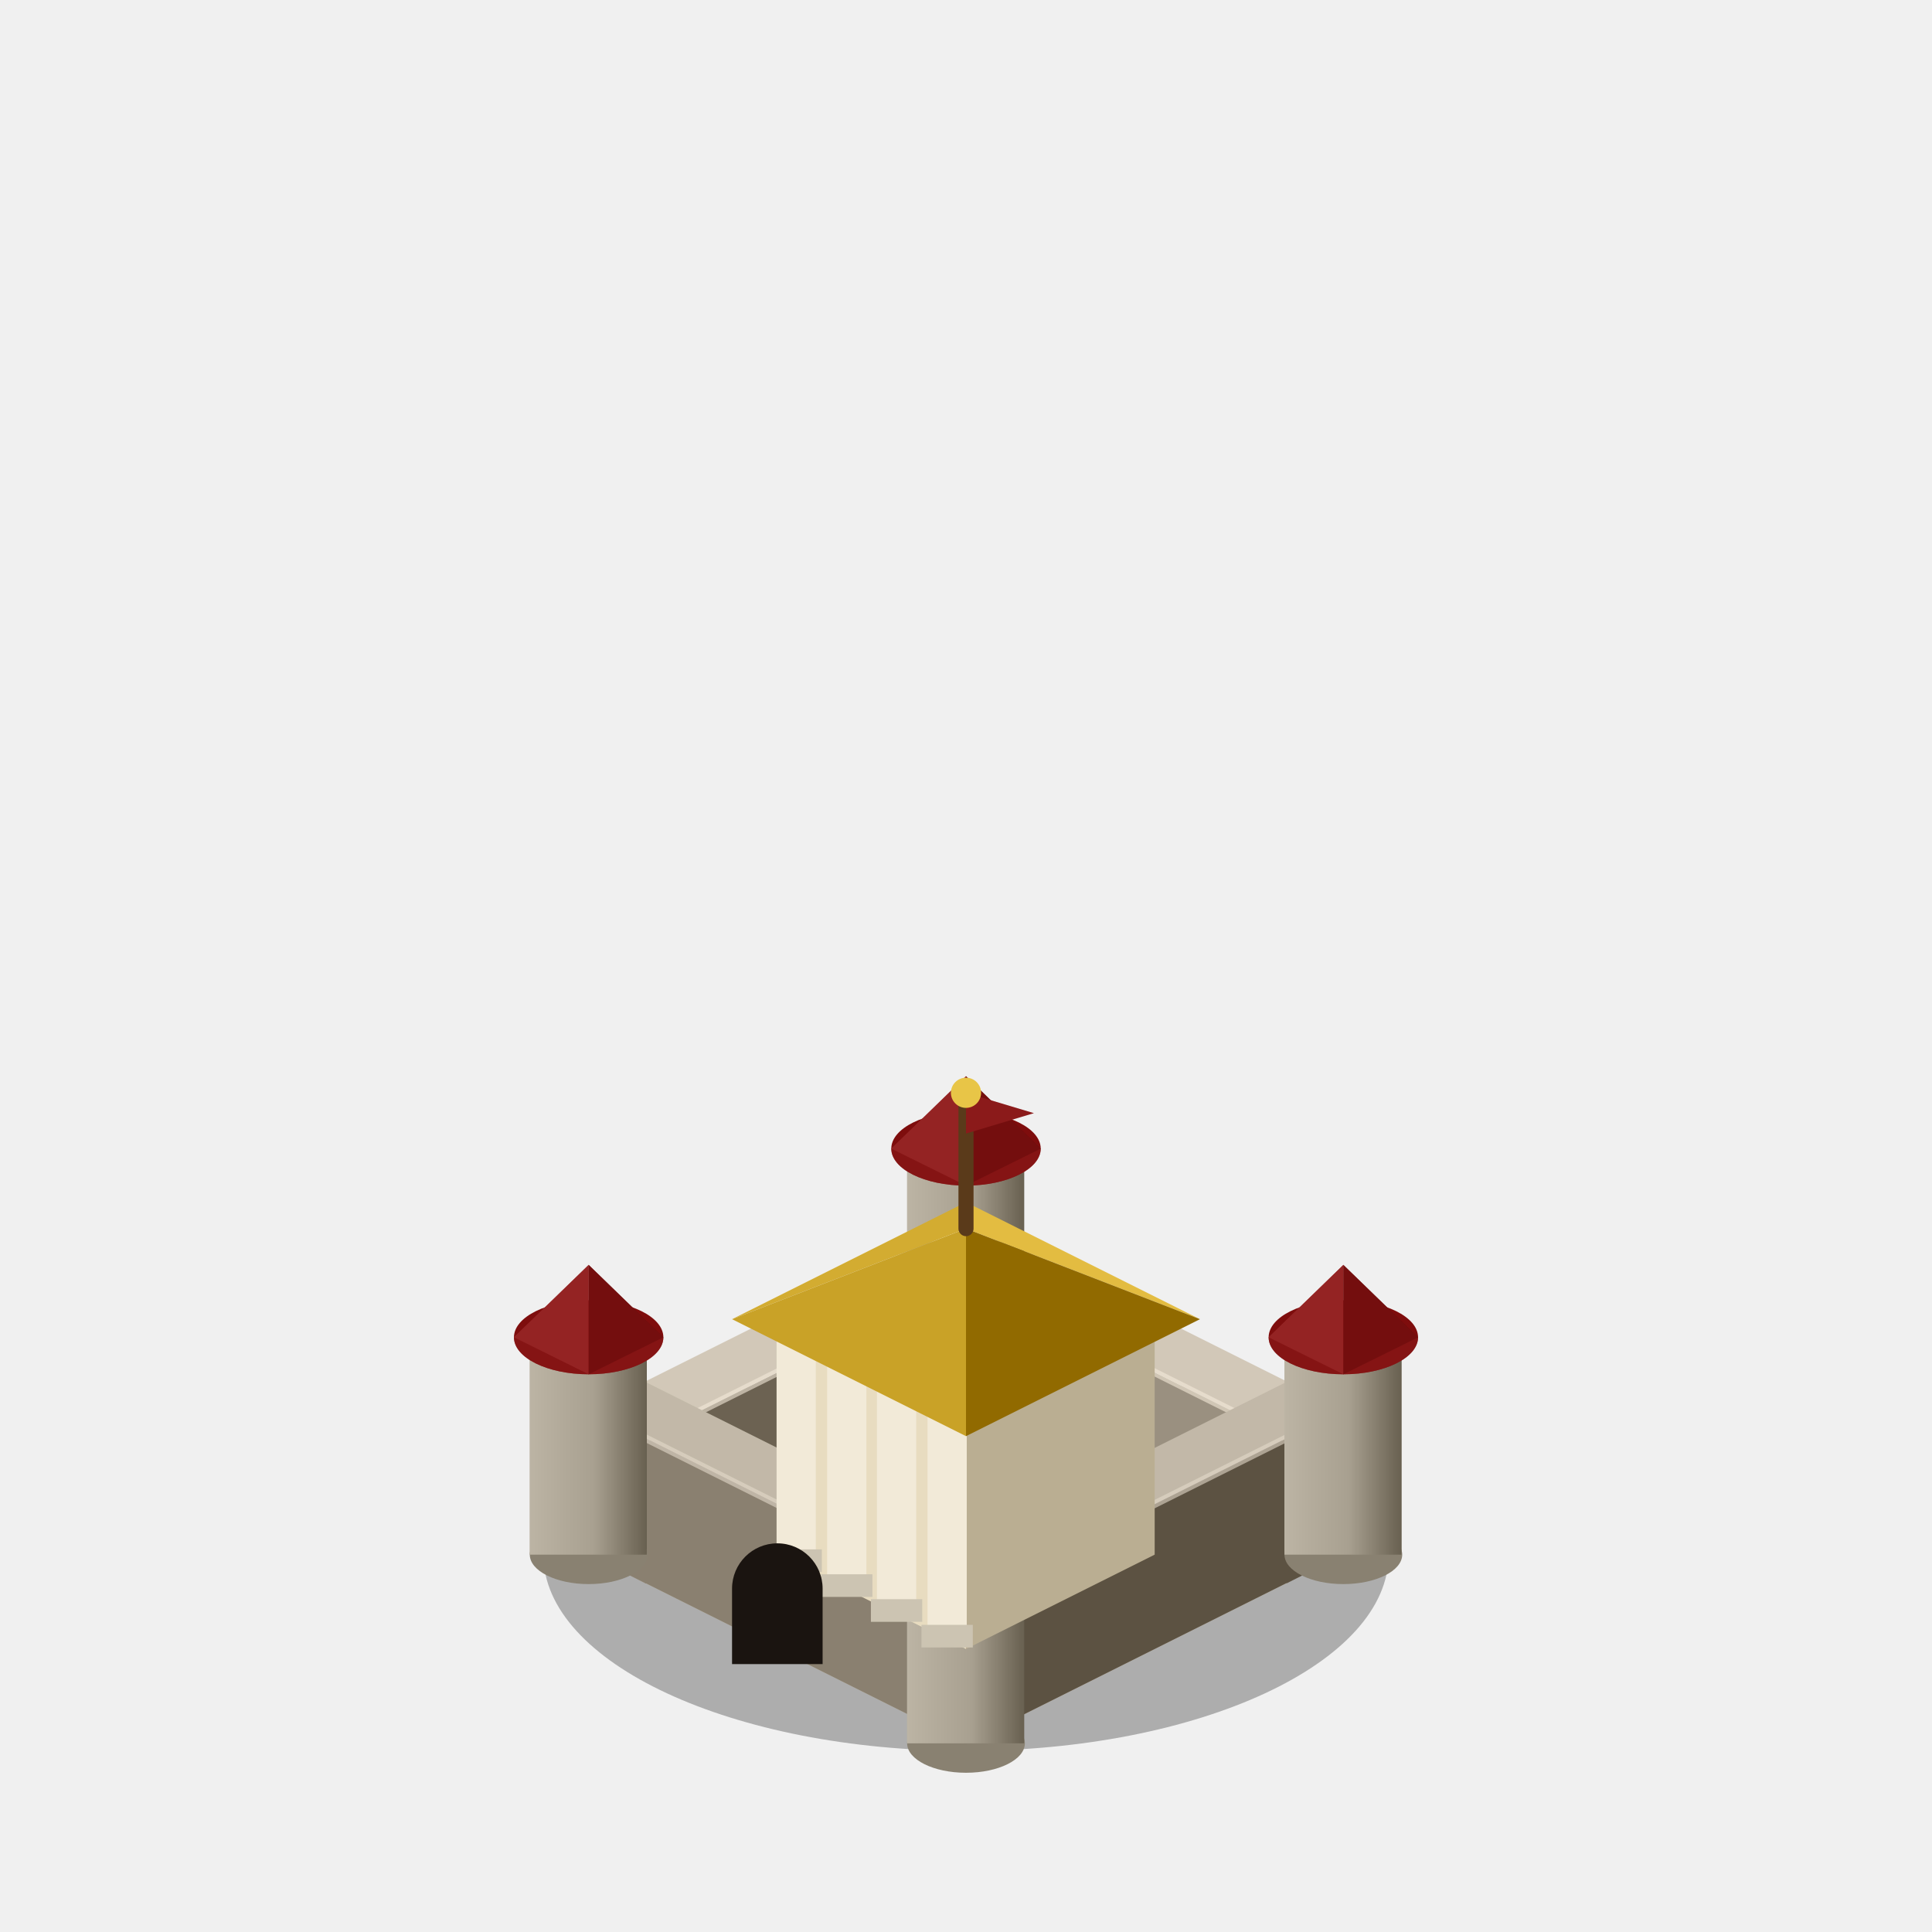
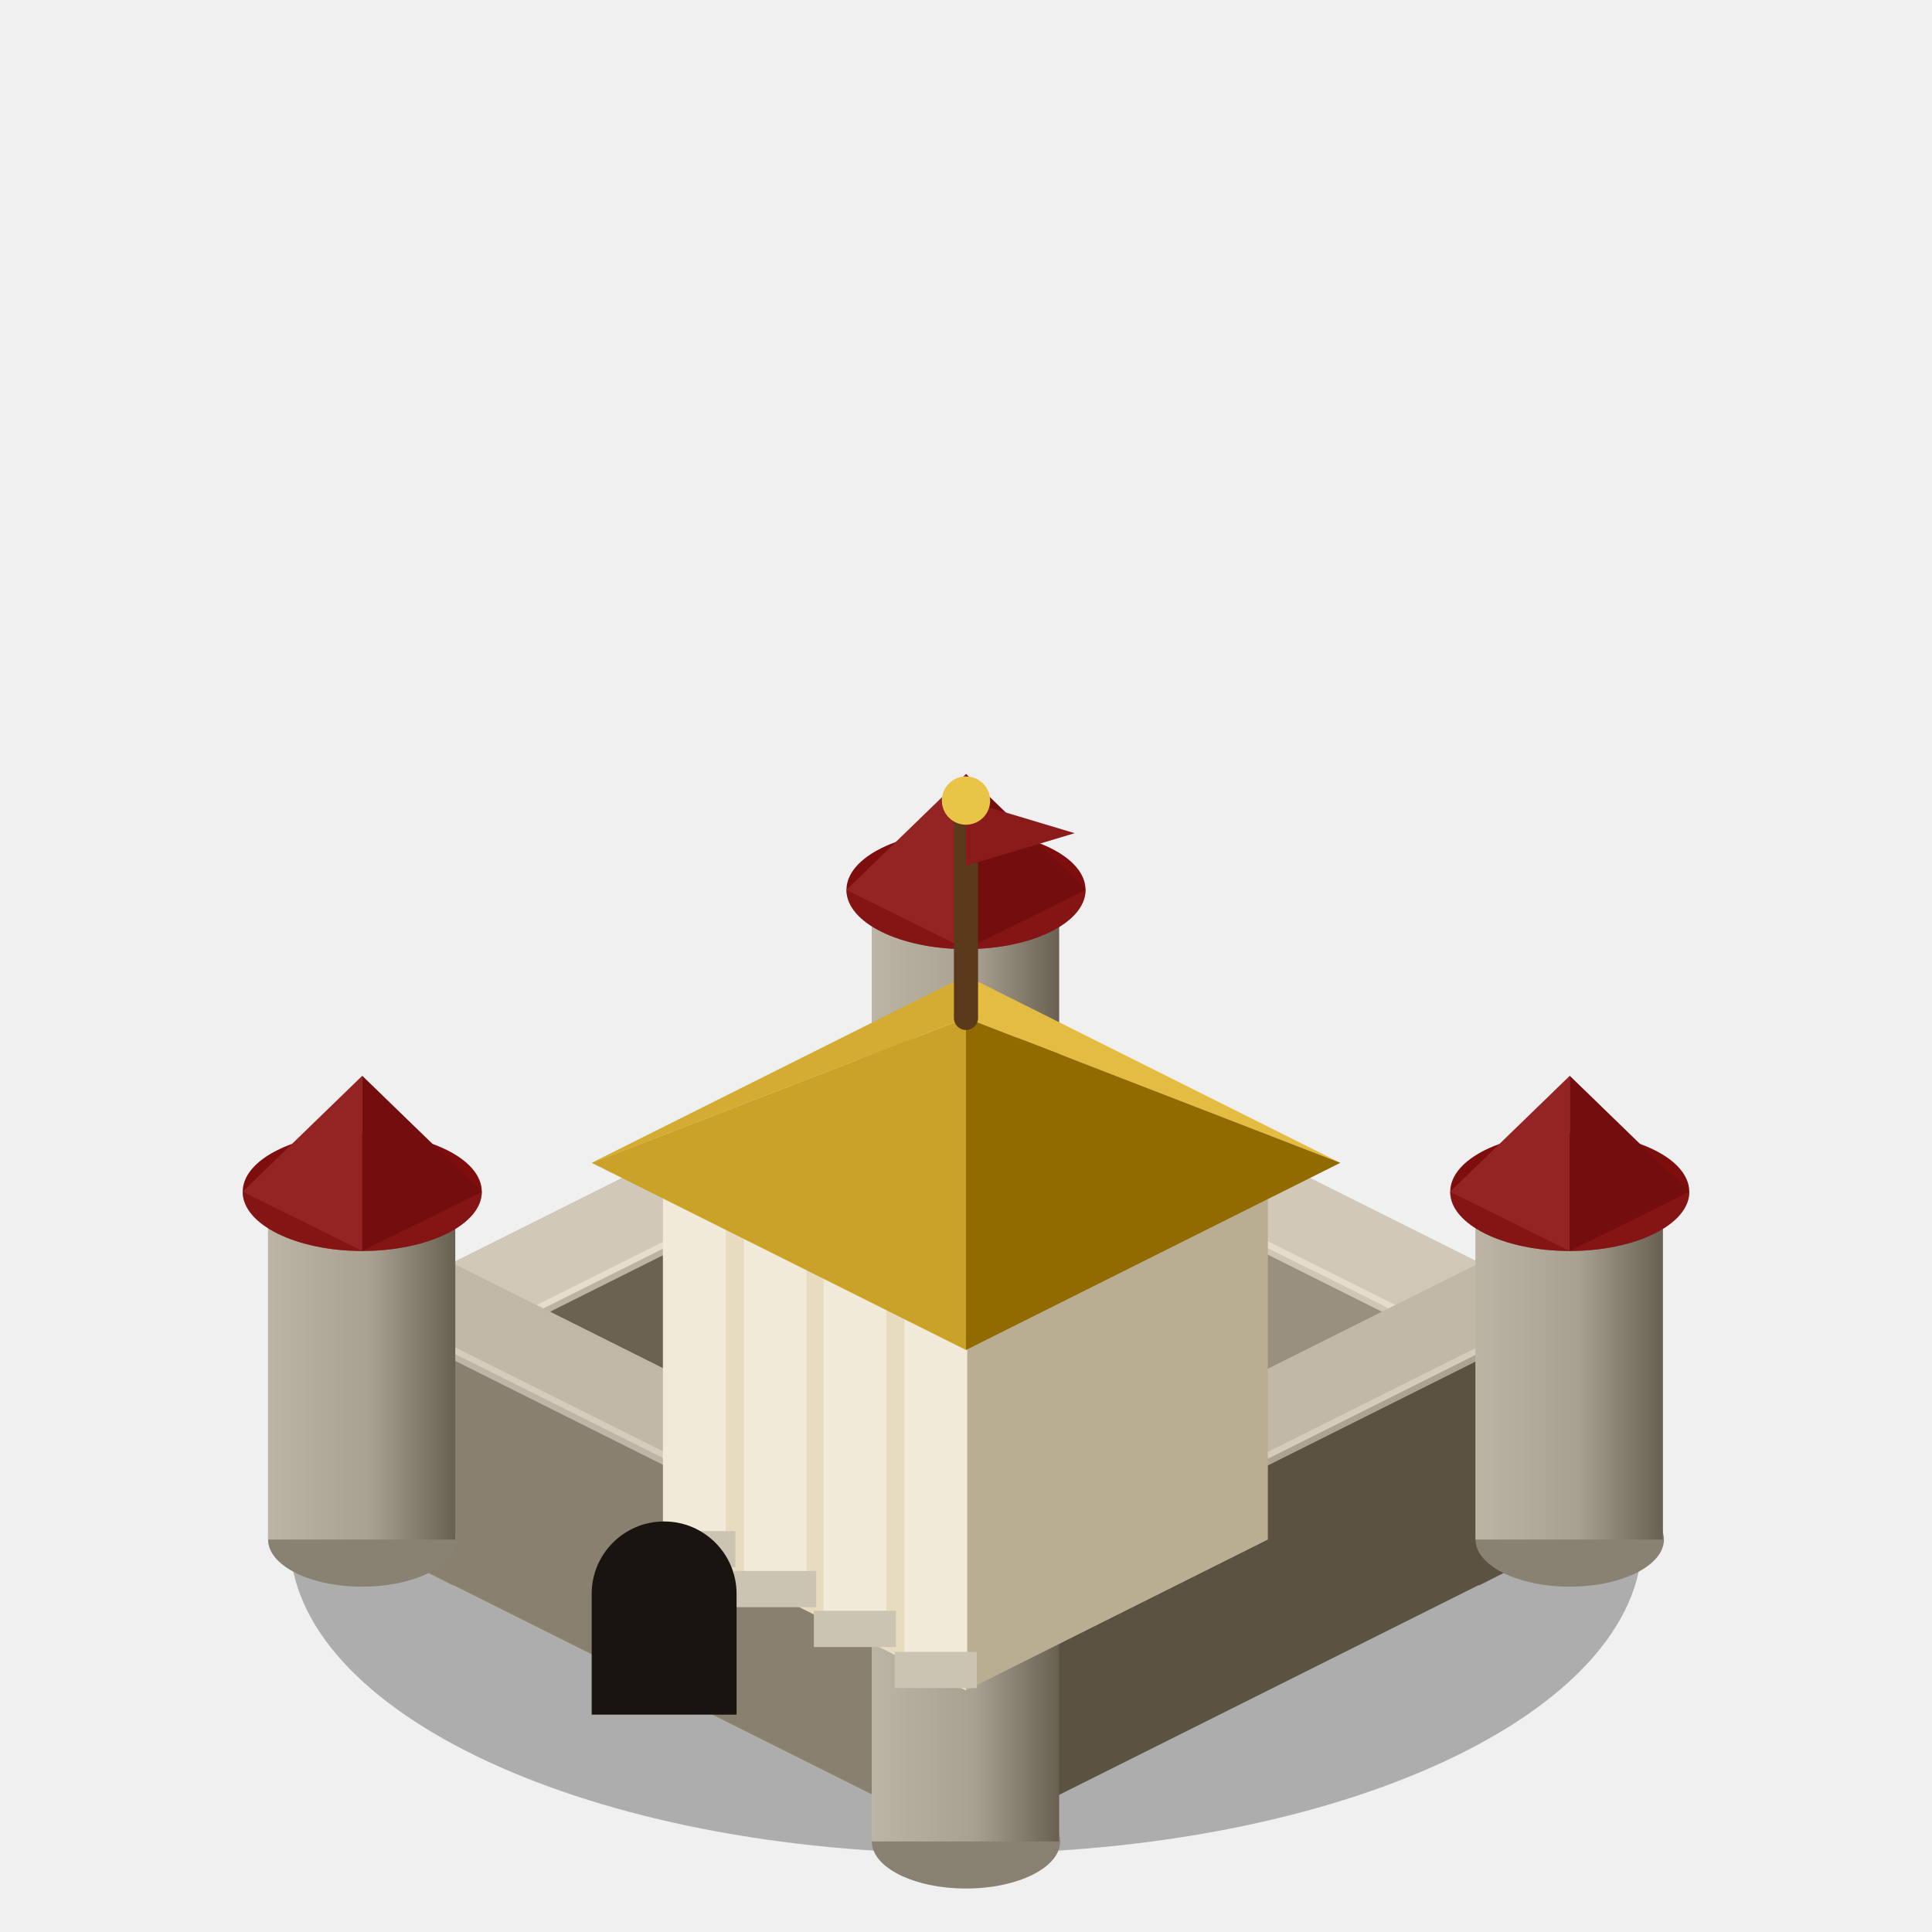
<svg xmlns="http://www.w3.org/2000/svg" viewBox="0 0 256 256" width="256" height="256">
  <defs>
    <pattern id="gtex" width="6" height="6" patternUnits="userSpaceOnUse">
      <circle cx="1.5" cy="1.5" r="0.8" fill="#000" opacity="0.18" />
      <circle cx="4.5" cy="4" r="0.6" fill="#fff" opacity="0.18" />
    </pattern>
    <pattern id="stripes" width="8" height="8" patternUnits="userSpaceOnUse" patternTransform="rotate(45)">
      <rect width="4" height="8" fill="#fff" opacity="0.35" />
    </pattern>
  </defs>
-   <g transform="translate(28,136) scale(1.0)">
+   <g transform="translate(-32,92) scale(1.6)">
    <ellipse cx="100" cy="70" rx="56" ry="26" fill="#000" opacity="0.28" />
    <polygon points="100,45 150,70 100,95 50,70" fill="#b8a888" opacity="0.9" />
    <polygon points="92.5,48.8 142.5,73.8 142.5,54.6 92.5,29.6" fill="#9a9080" />
    <polygon points="142.5,73.8 150,70 150,50.8 142.5,54.6" fill="#6c6252" />
    <polygon points="100,25.8 150,50.8 142.5,54.6 92.5,29.6" fill="#d2c8b8" />
    <polyline points="92.5,29.6 142.5,54.6 150,50.8" fill="none" stroke="#f3e9d9" stroke-width="1" opacity="0.6" />
    <polygon points="50,70 57.5,73.8 57.5,54.6 50,50.8" fill="#9a9080" />
    <polygon points="57.5,73.8 107.5,48.8 107.5,29.6 57.5,54.6" fill="#6c6252" />
    <polygon points="100,25.8 107.5,29.6 57.5,54.6 50,50.8" fill="#d2c8b8" />
    <polyline points="50,50.8 57.5,54.6 107.5,29.6" fill="none" stroke="#f3e9d9" stroke-width="1" opacity="0.6" />
    <polygon points="92.5,91.3 100,95 100,75.8 92.5,72.1" fill="#8a8070" />
    <polygon points="100,95 150,70 150,50.8 100,75.8" fill="#5c5242" />
    <polygon points="142.5,47.1 150,50.8 100,75.8 92.5,72.1" fill="#c2b8a8" />
    <polyline points="92.5,72.1 100,75.8 150,50.8" fill="none" stroke="#e3d9c9" stroke-width="1" opacity="0.6" />
    <polygon points="50,70 100,95 100,75.8 50,50.8" fill="#8a8070" />
    <polygon points="100,95 107.5,91.3 107.5,72.1 100,75.8" fill="#5c5242" />
    <polygon points="57.5,47.1 107.5,72.1 100,75.8 50,50.8" fill="#c2b8a8" />
    <polyline points="50,50.8 100,75.8 107.5,72.1" fill="none" stroke="#e3d9c9" stroke-width="1" opacity="0.6" />
    <defs>
      <linearGradient id="cyl1004512" x1="0" x2="1">
        <stop offset="0" stop-color="#bcb4a4" />
        <stop offset="0.55" stop-color="#a8a090" />
        <stop offset="1" stop-color="#686050" />
      </linearGradient>
    </defs>
    <rect x="92.2" y="16.2" width="15.5" height="28.8" fill="url(#cyl1004512)" />
    <ellipse cx="100" cy="45" rx="7.8" ry="3.9" fill="#898171" />
    <rect x="92.2" y="16.2" width="15.5" height="28.8" fill="url(#cyl1004512)" />
    <ellipse cx="100" cy="16.2" rx="7.8" ry="3.9" fill="#e0d8c8" />
    <ellipse cx="100" cy="16.2" rx="9.9" ry="4.9" fill="#7e0d0d" />
    <polygon points="90.1,16.2 100,6.6 100,21.1" fill="#9f2e2e" />
    <polygon points="109.9,16.2 100,6.6 100,21.1" fill="#580000" />
    <path d="M90.1,16.2 A9.9,4.9 0 0 0 109.9,16.2 L100,6.6 Z" fill="#8b1a1a" opacity="0.55" />
    <defs>
      <linearGradient id="cyl1507012" x1="0" x2="1">
        <stop offset="0" stop-color="#bcb4a4" />
        <stop offset="0.55" stop-color="#a8a090" />
        <stop offset="1" stop-color="#686050" />
      </linearGradient>
    </defs>
    <rect x="142.2" y="41.2" width="15.5" height="28.8" fill="url(#cyl1507012)" />
    <ellipse cx="150" cy="70" rx="7.8" ry="3.9" fill="#898171" />
    <rect x="142.2" y="41.2" width="15.5" height="28.8" fill="url(#cyl1507012)" />
    <ellipse cx="150" cy="41.2" rx="7.8" ry="3.9" fill="#e0d8c8" />
    <ellipse cx="150" cy="41.2" rx="9.9" ry="4.9" fill="#7e0d0d" />
    <polygon points="140.1,41.2 150,31.6 150,46.1" fill="#9f2e2e" />
    <polygon points="159.9,41.2 150,31.6 150,46.1" fill="#580000" />
    <path d="M140.1,41.2 A9.9,4.9 0 0 0 159.9,41.2 L150,31.6 Z" fill="#8b1a1a" opacity="0.55" />
    <defs>
      <linearGradient id="cyl1009512" x1="0" x2="1">
        <stop offset="0" stop-color="#bcb4a4" />
        <stop offset="0.55" stop-color="#a8a090" />
        <stop offset="1" stop-color="#686050" />
      </linearGradient>
    </defs>
    <rect x="92.2" y="66.2" width="15.5" height="28.8" fill="url(#cyl1009512)" />
    <ellipse cx="100" cy="95" rx="7.8" ry="3.9" fill="#898171" />
    <rect x="92.2" y="66.2" width="15.5" height="28.8" fill="url(#cyl1009512)" />
    <ellipse cx="100" cy="66.2" rx="7.8" ry="3.9" fill="#e0d8c8" />
    <ellipse cx="100" cy="66.2" rx="9.9" ry="4.9" fill="#7e0d0d" />
    <polygon points="90.1,66.2 100,56.6 100,71.1" fill="#9f2e2e" />
    <polygon points="109.9,66.2 100,56.6 100,71.1" fill="#580000" />
    <path d="M90.1,66.2 A9.9,4.9 0 0 0 109.9,66.2 L100,56.6 Z" fill="#8b1a1a" opacity="0.55" />
    <defs>
      <linearGradient id="cyl507012" x1="0" x2="1">
        <stop offset="0" stop-color="#bcb4a4" />
        <stop offset="0.55" stop-color="#a8a090" />
        <stop offset="1" stop-color="#686050" />
      </linearGradient>
    </defs>
    <rect x="42.2" y="41.2" width="15.5" height="28.8" fill="url(#cyl507012)" />
    <ellipse cx="50" cy="70" rx="7.8" ry="3.9" fill="#898171" />
    <rect x="42.2" y="41.2" width="15.5" height="28.8" fill="url(#cyl507012)" />
    <ellipse cx="50" cy="41.2" rx="7.8" ry="3.9" fill="#e0d8c8" />
    <ellipse cx="50" cy="41.2" rx="9.9" ry="4.9" fill="#7e0d0d" />
    <polygon points="40.1,41.2 50,31.6 50,46.1" fill="#9f2e2e" />
    <polygon points="59.9,41.2 50,31.6 50,46.1" fill="#580000" />
    <path d="M40.1,41.2 A9.9,4.9 0 0 0 59.9,41.2 L50,31.6 Z" fill="#8b1a1a" opacity="0.55" />
    <polygon points="75,70 100,82.5 100,51.3 75,38.8" fill="#e8dcc0" />
    <polygon points="100,82.5 125,70 125,38.8 100,51.3" fill="#baae92" />
    <polygon points="100,26.3 125,38.8 100,51.3 75,38.8" fill="#fffff8" />
    <polyline points="75,38.8 100,51.3 125,38.8" fill="none" stroke="#ffffff" stroke-width="1" opacity="0.6" />
    <rect x="74.9" y="40.1" width="5.2" height="31.2" fill="#f2ead8" />
    <rect x="73.9" y="38.1" width="7.2" height="3" fill="#ccc4b2" />
    <rect x="74.1" y="69.3" width="6.8" height="3" fill="#ccc4b2" />
    <rect x="81.6" y="43.4" width="5.2" height="31.2" fill="#f2ead8" />
    <rect x="80.6" y="41.4" width="7.2" height="3" fill="#ccc4b2" />
    <rect x="80.8" y="72.6" width="6.8" height="3" fill="#ccc4b2" />
    <rect x="88.2" y="46.7" width="5.2" height="31.2" fill="#f2ead8" />
    <rect x="87.2" y="44.7" width="7.2" height="3" fill="#ccc4b2" />
    <rect x="87.4" y="75.9" width="6.8" height="3" fill="#ccc4b2" />
    <rect x="94.9" y="50.1" width="5.2" height="31.2" fill="#f2ead8" />
    <rect x="93.9" y="48.1" width="7.2" height="3" fill="#ccc4b2" />
    <rect x="94.1" y="79.3" width="6.8" height="3" fill="#ccc4b2" />
    <polygon points="100,23.3 131,38.8 100,26.8" fill="#e3bc41" />
    <polygon points="69,38.8 100,23.3 100,26.8" fill="#d3ac31" />
    <polygon points="100,54.3 131,38.8 100,26.8" fill="#916a00" />
    <polygon points="69,38.8 100,54.3 100,26.8" fill="#c9a227" />
    <line x1="100" y1="26.8" x2="100" y2="8.8" stroke="#5a3a1a" stroke-width="2" stroke-linecap="round" />
    <polygon points="100,8.8 109,11.5 100,14.2" fill="#8b1a1a" />
    <circle cx="100" cy="8.8" r="2" fill="#e8c547" />
    <path d="M69,84.5 v-10 a6,6 0 0 1 12,0 v10 z" fill="#1a1410" />
  </g>
</svg>
